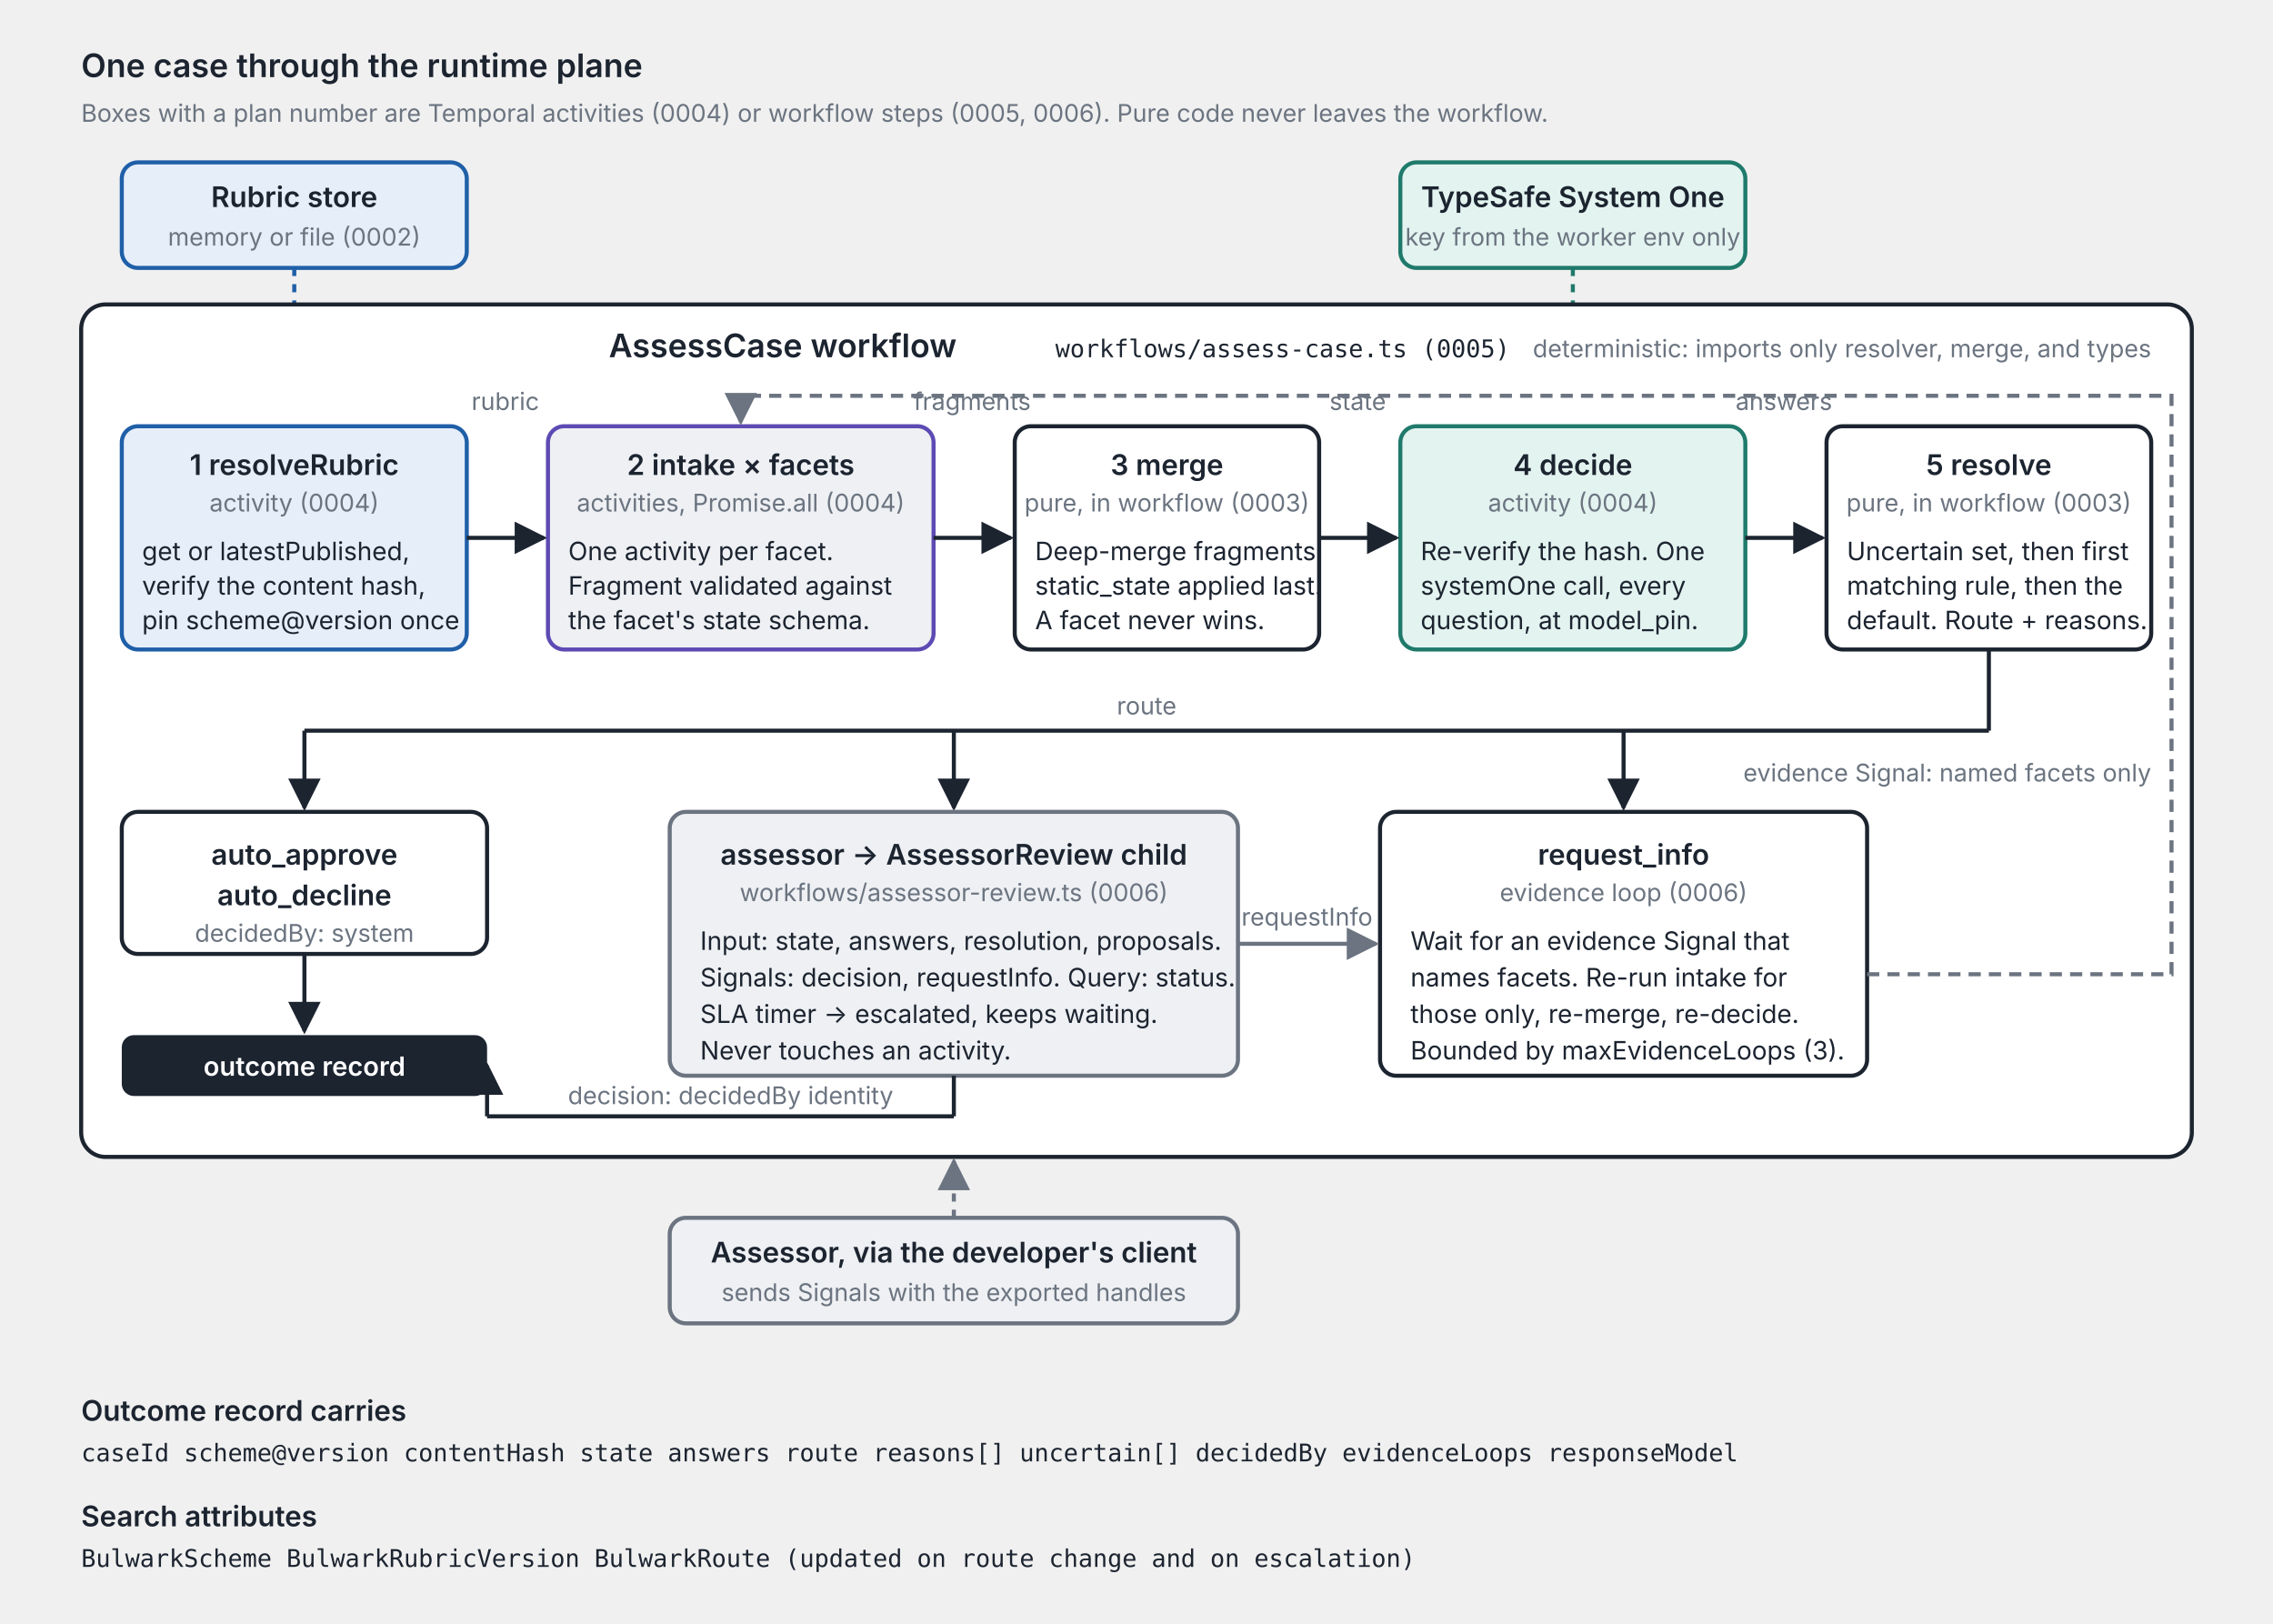
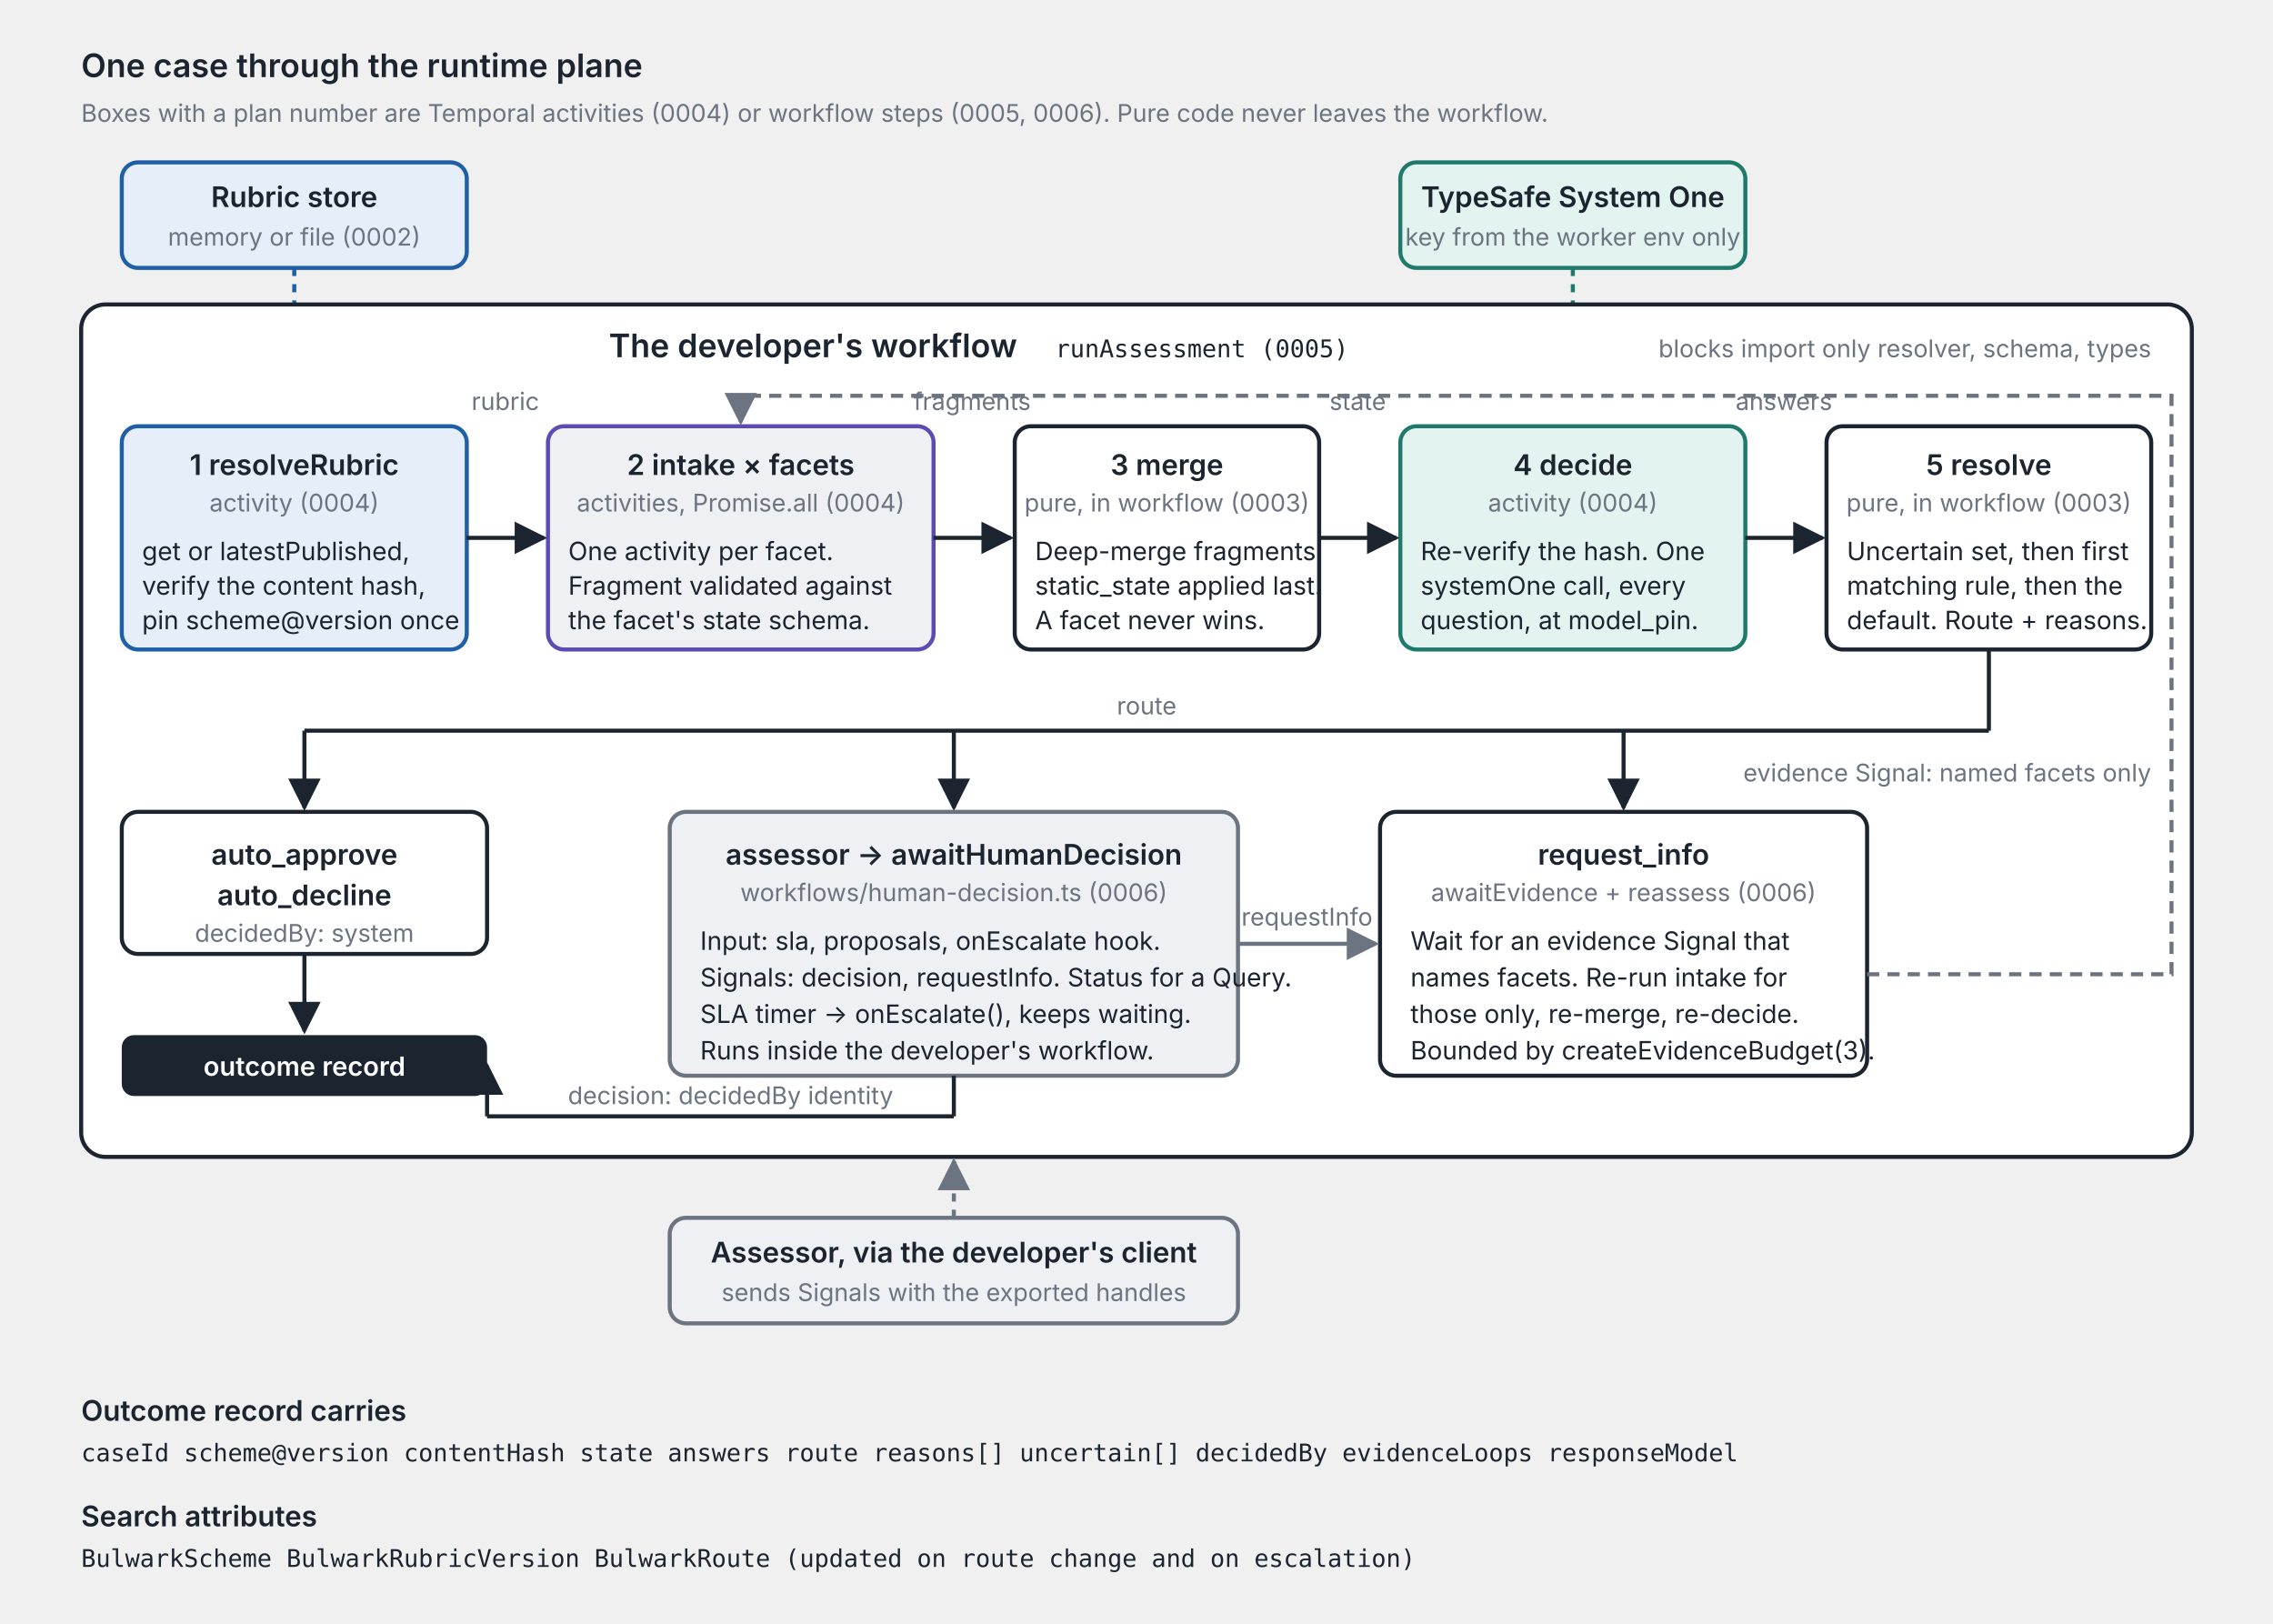
- <svg xmlns="http://www.w3.org/2000/svg" viewBox="0 0 1120 800" width="1120" height="800" font-family="IBM Plex Sans, system-ui, -apple-system, Segoe UI, sans-serif" role="img" aria-label="One case through the runtime plane. External services sit above the workflow: the rubric store and TypeSafe System One. The AssessCase workflow runs left to right: resolve rubric activity reads the rubric store, verifies the hash, and pins one version. Intake activities run in parallel, one per facet, validated against the rubric state schema. Merge is pure workflow code that applies static state last. The decide activity makes one TypeSafe systemOne call and maps the answers. The resolver is pure workflow code that returns a route and reasons. Automatic routes finalise the case. The assessor route starts the AssessorReview child workflow, which waits on decision or requestInfo Signals with an SLA timer. The request_info route waits for an evidence Signal, then loops back to intake for the named facets only, bounded by maxEvidenceLoops. The assessor's client sits below the workflow and sends Signals. Colour marks the owner: blue rubric store, violet intake, teal TypeSafe, grey human, black plain code.">
+ <svg xmlns="http://www.w3.org/2000/svg" viewBox="0 0 1120 800" width="1120" height="800" font-family="IBM Plex Sans, system-ui, -apple-system, Segoe UI, sans-serif" role="img" aria-label="One case through the runtime plane. External services sit above the workflow: the rubric store and TypeSafe System One. The developer's workflow runs left to right, calling runAssessment: resolve rubric activity reads the rubric store, verifies the hash, and pins one version. Intake activities run in parallel, one per facet, validated against the rubric state schema. Merge is pure workflow code that applies static state last. The decide activity makes one TypeSafe systemOne call and maps the answers. The resolver is pure workflow code that returns a route and reasons. Automatic routes finalise the case. The assessor route calls the awaitHumanDecision block, which waits on decision or requestInfo Signals with an SLA timer inside the same workflow. The request_info route waits for an evidence Signal, then loops back to intake for the named facets only, bounded by maxEvidenceLoops. The assessor's client sits below the workflow and sends Signals. Colour marks the owner: blue rubric store, violet intake, teal TypeSafe, grey human, black plain code.">
  <defs>
    <marker id="arr" viewBox="0 0 10 10" refX="9" refY="5" markerWidth="8" markerHeight="8" orient="auto-start-reverse">
      <path d="M0 0L10 5L0 10z" fill="#1C2430" />
    </marker>
    <marker id="arrG" viewBox="0 0 10 10" refX="9" refY="5" markerWidth="8" markerHeight="8" orient="auto-start-reverse">
      <path d="M0 0L10 5L0 10z" fill="#6B7480" />
    </marker>
    <marker id="arrB" viewBox="0 0 10 10" refX="9" refY="5" markerWidth="8" markerHeight="8" orient="auto-start-reverse">
      <path d="M0 0L10 5L0 10z" fill="#1F5FA8" />
    </marker>
    <marker id="arrT" viewBox="0 0 10 10" refX="9" refY="5" markerWidth="8" markerHeight="8" orient="auto-start-reverse">
      <path d="M0 0L10 5L0 10z" fill="#1F7A6B" />
    </marker>
  </defs>
  <style>
    .t { fill: #1C2430; font-size: 12.5px; }
    .h { fill: #1C2430; font-size: 16px; font-weight: 600; }
    .b { fill: #1C2430; font-size: 14px; font-weight: 600; }
    .s { fill: #6B7480; font-size: 12px; }
    .m { font-family: "IBM Plex Mono", ui-monospace, SFMono-Regular, Menlo, monospace; font-size: 12px; fill: #1C2430; }
    .w { fill: #FFFFFF; font-size: 13px; font-weight: 600; }
  </style>
  <text x="40" y="38" class="h" font-size="22">One case through the runtime plane</text>
  <text x="40" y="60" class="s">Boxes with a plan number are Temporal activities (0004) or workflow steps (0005, 0006). Pure code never leaves the workflow.</text>
  <rect x="60" y="80" width="170" height="52" rx="8" fill="#E6EEF9" stroke="#1F5FA8" stroke-width="2" />
  <text x="145" y="102" class="b" text-anchor="middle">Rubric store</text>
  <text x="145" y="121" class="s" text-anchor="middle">memory or file (0002)</text>
  <line x1="145" y1="132" x2="145" y2="208" stroke="#1F5FA8" stroke-width="2" stroke-dasharray="4 4" marker-end="url(#arrB)" />
  <rect x="690" y="80" width="170" height="52" rx="8" fill="#E3F3F0" stroke="#1F7A6B" stroke-width="2" />
  <text x="775" y="102" class="b" text-anchor="middle">TypeSafe System One</text>
  <text x="775" y="121" class="s" text-anchor="middle">key from the worker env only</text>
  <line x1="775" y1="132" x2="775" y2="208" stroke="#1F7A6B" stroke-width="2" stroke-dasharray="4 4" marker-end="url(#arrT)" />
  <rect x="40" y="150" width="1040" height="420" rx="12" fill="#FFFFFF" stroke="#1C2430" stroke-width="2" />
-   <text x="300" y="176" class="h">AssessCase workflow</text>
-   <text x="520" y="176" class="m">workflows/assess-case.ts (0005)</text>
-   <text x="1060" y="176" class="s" text-anchor="end">deterministic: imports only resolver, merge, and types</text>
+   <text x="300" y="176" class="h">The developer's workflow</text>
+   <text x="520" y="176" class="m">runAssessment (0005)</text>
+   <text x="1060" y="176" class="s" text-anchor="end">blocks import only resolver, schema, types</text>
  <rect x="60" y="210" width="170" height="110" rx="8" fill="#E6EEF9" stroke="#1F5FA8" stroke-width="2" />
  <text x="145" y="234" class="b" text-anchor="middle">1  resolveRubric</text>
  <text x="145" y="252" class="s" text-anchor="middle">activity (0004)</text>
  <text x="70" y="276" class="t">get or latestPublished,</text>
  <text x="70" y="293" class="t">verify the content hash,</text>
  <text x="70" y="310" class="t">pin scheme@version once</text>
  <rect x="270" y="210" width="190" height="110" rx="8" fill="#EEF0F3" stroke="#5D4AB3" stroke-width="2" />
  <text x="365" y="234" class="b" text-anchor="middle">2  intake × facets</text>
  <text x="365" y="252" class="s" text-anchor="middle">activities, Promise.all (0004)</text>
  <text x="280" y="276" class="t">One activity per facet.</text>
  <text x="280" y="293" class="t">Fragment validated against</text>
  <text x="280" y="310" class="t">the facet's state schema.</text>
  <rect x="500" y="210" width="150" height="110" rx="8" fill="#FFFFFF" stroke="#1C2430" stroke-width="2" />
  <text x="575" y="234" class="b" text-anchor="middle">3  merge</text>
  <text x="575" y="252" class="s" text-anchor="middle">pure, in workflow (0003)</text>
  <text x="510" y="276" class="t">Deep-merge fragments,</text>
  <text x="510" y="293" class="t">static_state applied last.</text>
  <text x="510" y="310" class="t">A facet never wins.</text>
  <rect x="690" y="210" width="170" height="110" rx="8" fill="#E3F3F0" stroke="#1F7A6B" stroke-width="2" />
  <text x="775" y="234" class="b" text-anchor="middle">4  decide</text>
  <text x="775" y="252" class="s" text-anchor="middle">activity (0004)</text>
  <text x="700" y="276" class="t">Re-verify the hash. One</text>
  <text x="700" y="293" class="t">systemOne call, every</text>
  <text x="700" y="310" class="t">question, at model_pin.</text>
  <rect x="900" y="210" width="160" height="110" rx="8" fill="#FFFFFF" stroke="#1C2430" stroke-width="2" />
  <text x="980" y="234" class="b" text-anchor="middle">5  resolve</text>
  <text x="980" y="252" class="s" text-anchor="middle">pure, in workflow (0003)</text>
  <text x="910" y="276" class="t">Uncertain set, then first</text>
  <text x="910" y="293" class="t">matching rule, then the</text>
  <text x="910" y="310" class="t">default. Route + reasons.</text>
  <line x1="230" y1="265" x2="268" y2="265" stroke="#1C2430" stroke-width="2" marker-end="url(#arr)" />
  <line x1="460" y1="265" x2="498" y2="265" stroke="#1C2430" stroke-width="2" marker-end="url(#arr)" />
  <line x1="650" y1="265" x2="688" y2="265" stroke="#1C2430" stroke-width="2" marker-end="url(#arr)" />
  <line x1="860" y1="265" x2="898" y2="265" stroke="#1C2430" stroke-width="2" marker-end="url(#arr)" />
  <text x="249" y="202" class="s" text-anchor="middle">rubric</text>
  <text x="479" y="202" class="s" text-anchor="middle">fragments</text>
  <text x="669" y="202" class="s" text-anchor="middle">state</text>
  <text x="879" y="202" class="s" text-anchor="middle">answers</text>
  <line x1="980" y1="320" x2="980" y2="360" stroke="#1C2430" stroke-width="2" />
  <line x1="150" y1="360" x2="980" y2="360" stroke="#1C2430" stroke-width="2" />
  <text x="565" y="352" class="s" text-anchor="middle">route</text>
  <line x1="150" y1="360" x2="150" y2="398" stroke="#1C2430" stroke-width="2" marker-end="url(#arr)" />
  <rect x="60" y="400" width="180" height="70" rx="8" fill="#FFFFFF" stroke="#1C2430" stroke-width="2" />
  <text x="150" y="426" class="b" text-anchor="middle">auto_approve</text>
  <text x="150" y="446" class="b" text-anchor="middle">auto_decline</text>
  <text x="150" y="464" class="s" text-anchor="middle">decidedBy: system</text>
  <line x1="470" y1="360" x2="470" y2="398" stroke="#1C2430" stroke-width="2" marker-end="url(#arr)" />
  <rect x="330" y="400" width="280" height="130" rx="8" fill="#EEF0F3" stroke="#6B7480" stroke-width="2" />
-   <text x="470" y="426" class="b" text-anchor="middle">assessor  →  AssessorReview child</text>
-   <text x="470" y="444" class="s" text-anchor="middle">workflows/assessor-review.ts (0006)</text>
-   <text x="345" y="468" class="t">Input: state, answers, resolution, proposals.</text>
-   <text x="345" y="486" class="t">Signals: decision, requestInfo. Query: status.</text>
-   <text x="345" y="504" class="t">SLA timer → escalated, keeps waiting.</text>
-   <text x="345" y="522" class="t">Never touches an activity.</text>
+   <text x="470" y="426" class="b" text-anchor="middle">assessor  →  awaitHumanDecision</text>
+   <text x="470" y="444" class="s" text-anchor="middle">workflows/human-decision.ts (0006)</text>
+   <text x="345" y="468" class="t">Input: sla, proposals, onEscalate hook.</text>
+   <text x="345" y="486" class="t">Signals: decision, requestInfo. Status for a Query.</text>
+   <text x="345" y="504" class="t">SLA timer → onEscalate(), keeps waiting.</text>
+   <text x="345" y="522" class="t">Runs inside the developer's workflow.</text>
  <line x1="800" y1="360" x2="800" y2="398" stroke="#1C2430" stroke-width="2" marker-end="url(#arr)" />
  <rect x="680" y="400" width="240" height="130" rx="8" fill="#FFFFFF" stroke="#1C2430" stroke-width="2" />
  <text x="800" y="426" class="b" text-anchor="middle">request_info</text>
-   <text x="800" y="444" class="s" text-anchor="middle">evidence loop (0006)</text>
+   <text x="800" y="444" class="s" text-anchor="middle">awaitEvidence + reassess (0006)</text>
  <text x="695" y="468" class="t">Wait for an evidence Signal that</text>
  <text x="695" y="486" class="t">names facets. Re-run intake for</text>
  <text x="695" y="504" class="t">those only, re-merge, re-decide.</text>
-   <text x="695" y="522" class="t">Bounded by maxEvidenceLoops (3).</text>
+   <text x="695" y="522" class="t">Bounded by createEvidenceBudget(3).</text>
  <line x1="610" y1="465" x2="678" y2="465" stroke="#6B7480" stroke-width="2" marker-end="url(#arrG)" />
  <text x="644" y="456" class="s" text-anchor="middle">requestInfo</text>
  <path d="M 920 480 L 1070 480 L 1070 195 L 365 195 L 365 208" fill="none" stroke="#6B7480" stroke-width="2" stroke-dasharray="6 4" marker-end="url(#arrG)" />
  <text x="1060" y="385" class="s" text-anchor="end">evidence Signal: named facets only</text>
  <line x1="150" y1="470" x2="150" y2="508" stroke="#1C2430" stroke-width="2" marker-end="url(#arr)" />
  <line x1="470" y1="530" x2="470" y2="550" stroke="#1C2430" stroke-width="2" />
  <line x1="240" y1="550" x2="470" y2="550" stroke="#1C2430" stroke-width="2" />
  <line x1="240" y1="550" x2="240" y2="525" stroke="#1C2430" stroke-width="2" marker-end="url(#arr)" />
  <text x="360" y="544" class="s" text-anchor="middle">decision: decidedBy identity</text>
  <rect x="60" y="510" width="180" height="30" rx="6" fill="#1C2430" />
  <text x="150" y="530" class="w" text-anchor="middle">outcome record</text>
  <rect x="330" y="600" width="280" height="52" rx="8" fill="#EEF0F3" stroke="#6B7480" stroke-width="2" />
  <text x="470" y="622" class="b" text-anchor="middle">Assessor, via the developer's client</text>
  <text x="470" y="641" class="s" text-anchor="middle">sends Signals with the exported handles</text>
  <line x1="470" y1="600" x2="470" y2="572" stroke="#6B7480" stroke-width="2" stroke-dasharray="4 4" marker-end="url(#arrG)" />
  <text x="40" y="700" class="b">Outcome record carries</text>
  <text x="40" y="720" class="m">caseId  scheme@version  contentHash  state  answers  route  reasons[]  uncertain[]  decidedBy  evidenceLoops  responseModel</text>
  <text x="40" y="752" class="b">Search attributes</text>
  <text x="40" y="772" class="m">BulwarkScheme  BulwarkRubricVersion  BulwarkRoute (updated on route change and on escalation)</text>
</svg>
